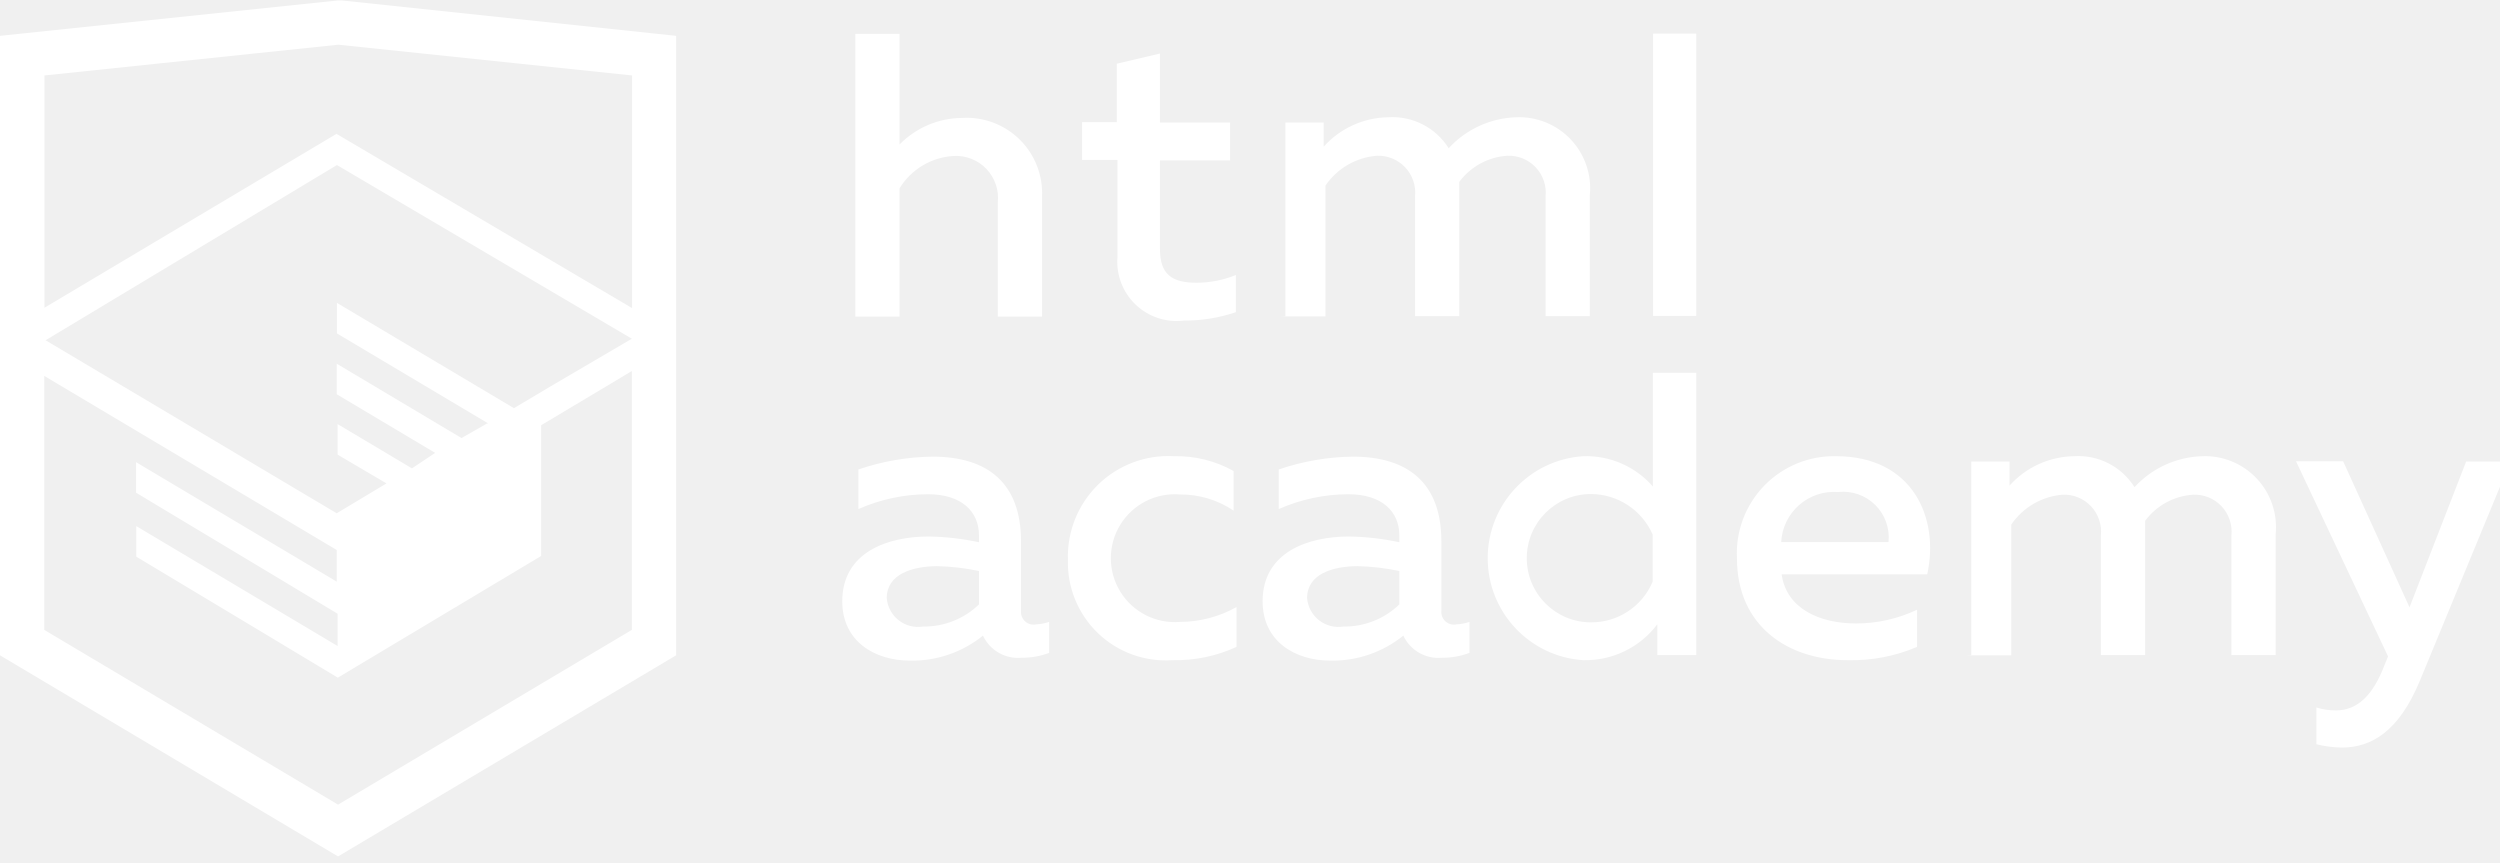
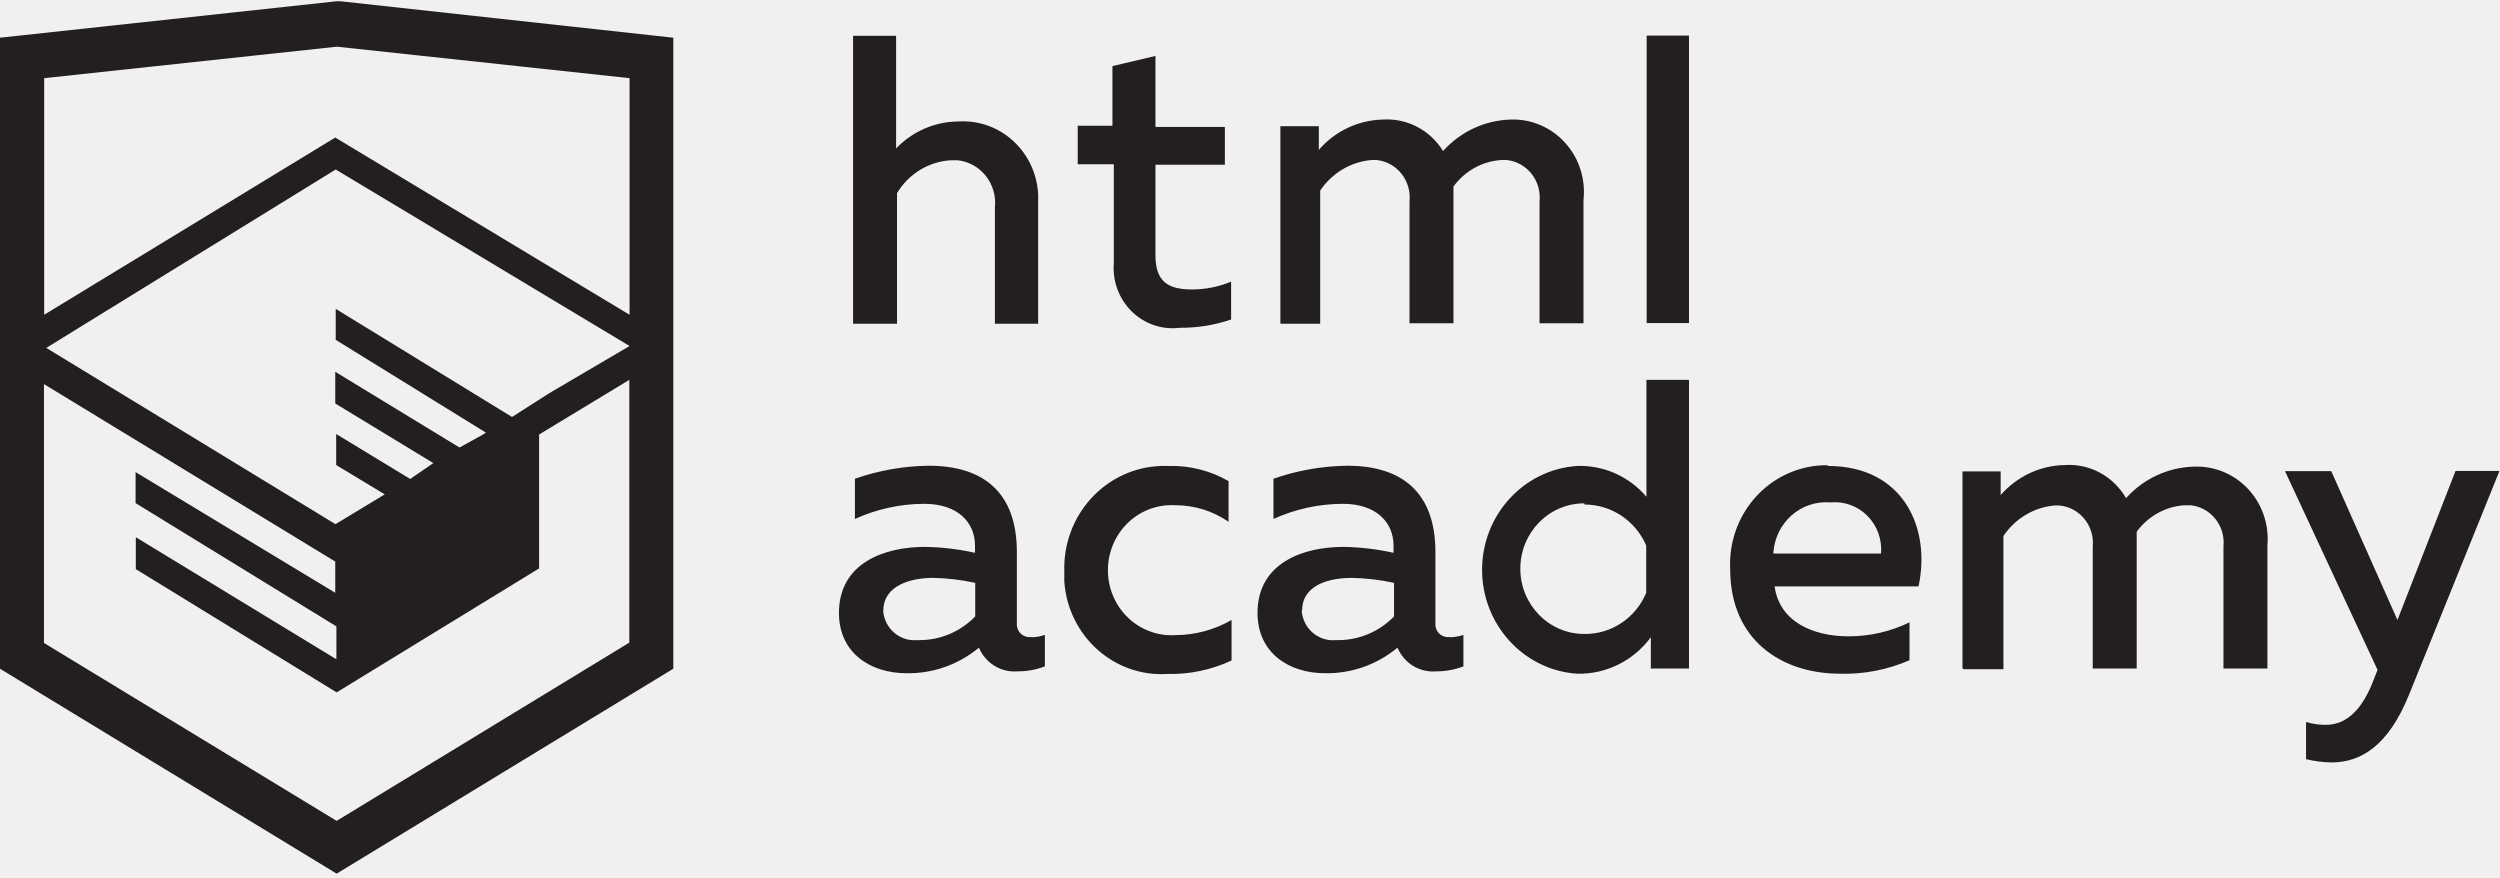
- <svg xmlns="http://www.w3.org/2000/svg" data-name="Layer 1" viewBox="0 0 113 39">
-   <path fill="#fff" d="M46.84 28.22a2.07 2.07 0 0 0 .58-.11v1.4a3.41 3.41 0 0 1-1.24.22 1.75 1.75 0 0 1-1.75-1 5.08 5.08 0 0 1-3.3 1.13c-1.59 0-3.06-.87-3.06-2.68 0-2.24 2.08-2.93 3.9-2.93a11.63 11.63 0 0 1 2.28.26v-.31c0-1.09-.8-1.86-2.3-1.86a7.79 7.79 0 0 0-3.15.67v-1.79a10.72 10.72 0 0 1 3.35-.58c2.48 0 4 1.18 4 3.83v3.14a.57.57 0 0 0 .69.61zm-6.76-1.19a1.42 1.42 0 0 0 1.64 1.29 3.56 3.56 0 0 0 2.53-1v-1.51a10.21 10.21 0 0 0-1.9-.22c-1.1.01-2.27.35-2.27 1.45zM53.06 20.62a5.29 5.29 0 0 1 2.7.67v1.79a4.28 4.28 0 0 0-2.42-.73 2.89 2.89 0 1 0 0 5.76 5.26 5.26 0 0 0 2.55-.67v1.8a6.58 6.58 0 0 1-2.9.6 4.42 4.42 0 0 1-4.72-4.54 4.54 4.54 0 0 1 4.79-4.68zM65.84 28.22a2.07 2.07 0 0 0 .58-.11v1.4a3.41 3.41 0 0 1-1.24.22 1.75 1.75 0 0 1-1.75-1 5.08 5.08 0 0 1-3.3 1.13c-1.59 0-3.06-.87-3.06-2.68 0-2.24 2.08-2.93 3.9-2.93a11.63 11.63 0 0 1 2.28.26v-.31c0-1.09-.8-1.86-2.3-1.86a7.79 7.79 0 0 0-3.15.67v-1.79a10.72 10.72 0 0 1 3.35-.58c2.48 0 4 1.18 4 3.83v3.14a.57.57 0 0 0 .69.61zm-6.76-1.19a1.42 1.42 0 0 0 1.64 1.29 3.56 3.56 0 0 0 2.53-1v-1.51a10.21 10.21 0 0 0-1.9-.22c-1.11.01-2.27.35-2.27 1.45zM76.67 16.85v12.76h-1.76v-1.39a4.07 4.07 0 0 1-3.35 1.62 4.62 4.62 0 0 1 0-9.22 4 4 0 0 1 3.15 1.37v-5.14h2zm-4.76 5.48a2.9 2.9 0 0 0 0 5.8 3 3 0 0 0 2.79-1.84v-2.13a3.06 3.06 0 0 0-2.79-1.83zM82.99 20.62c3.48 0 4.68 2.81 4.12 5.34h-6.58c.22 1.57 1.75 2.22 3.35 2.22a6.41 6.41 0 0 0 2.77-.62v1.68a7.5 7.5 0 0 1-3.14.6c-2.68 0-5-1.53-5-4.61a4.39 4.39 0 0 1 4.48-4.61zm.09 1.62a2.39 2.39 0 0 0-2.57 2.26h4.85a2.06 2.06 0 0 0-2.28-2.26zM89.1 29.61v-8.75h1.73v1.09a4 4 0 0 1 2.92-1.33 3 3 0 0 1 2.73 1.4 4.33 4.33 0 0 1 3.06-1.4 3.21 3.21 0 0 1 3.32 3.52v5.47h-2V24.2a1.67 1.67 0 0 0-1.73-1.84 2.94 2.94 0 0 0-2.17 1.18V29.61h-2V24.2a1.67 1.67 0 0 0-1.73-1.84 3.11 3.11 0 0 0-2.32 1.35v5.91h-2zM111.47 20.86h2l-4.1 9.93c-.95 2.28-2.19 3-3.52 3a5 5 0 0 1-1.15-.15v-1.66a3 3 0 0 0 .89.13c.95 0 1.66-.67 2.17-2l.18-.44-4.16-8.82h2.13l3 6.6zM40.66 1.53v5a4 4 0 0 1 2.83-1.2A3.41 3.41 0 0 1 47.1 8.9v5.41h-2V9.15a1.9 1.9 0 0 0-2-2.1 3.08 3.08 0 0 0-2.44 1.46v5.8h-2V1.53h2zM52.43 2.42v3.12h3.17v1.71h-3.17v4c0 1.15.53 1.53 1.66 1.53a4.71 4.71 0 0 0 1.77-.35v1.68a7.14 7.14 0 0 1-2.35.38 2.68 2.68 0 0 1-3-2.88V7.23h-1.6V5.52h1.57V2.88zM58.1 14.29V5.54h1.73v1.09a4 4 0 0 1 2.92-1.33 3 3 0 0 1 2.73 1.4 4.33 4.33 0 0 1 3.06-1.4 3.21 3.21 0 0 1 3.32 3.52v5.47h-2V8.88a1.67 1.67 0 0 0-1.73-1.84 2.94 2.94 0 0 0-2.17 1.18V14.29h-2V8.88a1.67 1.67 0 0 0-1.73-1.84 3.11 3.11 0 0 0-2.32 1.35v5.91h-2zM74.72 1.52h1.95v12.76h-1.95zM15.44.02h-.16L0 1.62v28l15.28 9.09 15.28-9.09v-28zm13.12 28.45l-13.28 7.9L2 28.47V16.99l13.22 7.87v1.43l-9.07-5.4v1.38l9.11 5.47v1.46l-9.1-5.42v1.38l9.11 5.47 9.19-5.5V19.22l4.1-2.45v11.67zm0-13.16l-3.65 2.14-1.68 1-8-4.76v1.38l6.84 4.07h-.06l-.15.09-1 .57-5.64-3.36v1.38l4.45 2.65-1.05.7-3.36-2v1.38l2.21 1.3-2.25 1.35-13.16-7.82 13.17-7.92zm0-1.39L15.21 6.05l-13.2 7.86V3.41l13.28-1.39 13.28 1.39v10.51z" />
+ <svg xmlns="http://www.w3.org/2000/svg" width="114px" height="40px" viewBox="0 0 114 40" version="1.1">
+   <g id="logo-htmlacademy" fill-rule="nonzero">
+     <path transform="translate(0, -1)" fill="#231F20" d="M47.066,30.059 C47.263,30.051 47.458,30.015 47.646,29.952 L47.646,31.387 C47.248,31.54 46.826,31.617 46.401,31.613 C45.648,31.677 44.939,31.243 44.639,30.534 C43.704,31.31 42.53,31.723 41.326,31.699 C39.733,31.699 38.256,30.804 38.256,28.948 C38.256,26.65 40.366,25.938 42.17,25.938 C42.94,25.95 43.707,26.041 44.46,26.208 L44.46,25.884 C44.46,24.805 43.658,23.974 42.149,23.974 C41.059,23.976 39.98,24.212 38.984,24.665 L38.984,22.831 C40.068,22.451 41.204,22.251 42.35,22.237 C44.839,22.237 46.369,23.446 46.369,26.175 L46.369,29.412 C46.355,29.567 46.401,29.721 46.498,29.841 C46.595,29.96 46.735,30.035 46.886,30.049 L47.066,30.049 L47.066,30.059 Z M40.271,28.84 C40.298,29.229 40.476,29.591 40.766,29.844 C41.055,30.097 41.432,30.222 41.811,30.189 L41.928,30.189 C42.882,30.191 43.797,29.802 44.47,29.11 L44.47,27.578 C43.842,27.441 43.203,27.366 42.561,27.351 C41.506,27.351 40.282,27.707 40.282,28.84 L40.282,28.84 L40.271,28.84 Z M53.311,22.248 C54.26,22.225 55.196,22.463 56.023,22.938 L56.023,24.794 C55.307,24.299 54.461,24.036 53.596,24.039 C52.52,23.972 51.496,24.522 50.938,25.466 C50.381,26.41 50.381,27.592 50.938,28.536 C51.496,29.479 52.52,30.029 53.596,29.962 C54.494,29.959 55.377,29.721 56.16,29.272 L56.16,31.117 C55.248,31.545 54.252,31.755 53.248,31.732 C50.805,31.892 48.696,30 48.532,27.502 C48.532,27.351 48.532,27.204 48.532,27.06 C48.492,25.824 48.935,24.622 49.762,23.719 C50.589,22.817 51.733,22.287 52.942,22.248 L53.343,22.248 L53.311,22.248 Z M66.151,30.059 C66.349,30.051 66.544,30.015 66.732,29.952 L66.732,31.387 C66.334,31.54 65.912,31.617 65.487,31.613 C64.734,31.677 64.025,31.243 63.725,30.534 C62.789,31.31 61.616,31.723 60.412,31.699 C58.819,31.699 57.342,30.804 57.342,28.948 C57.342,26.65 59.452,25.938 61.256,25.938 C62.026,25.95 62.793,26.041 63.545,26.208 L63.545,25.884 C63.545,24.805 62.744,23.974 61.235,23.974 C60.144,23.976 59.066,24.212 58.07,24.665 L58.07,22.831 C59.154,22.451 60.29,22.251 61.435,22.237 C63.925,22.237 65.455,23.446 65.455,26.175 L65.455,29.412 C65.44,29.567 65.487,29.721 65.584,29.841 C65.681,29.96 65.821,30.035 65.972,30.049 L66.151,30.049 L66.151,30.059 Z M59.357,28.84 C59.384,29.231 59.563,29.594 59.855,29.848 C60.147,30.102 60.526,30.225 60.908,30.189 L61.024,30.189 C61.978,30.191 62.894,29.802 63.567,29.11 L63.567,27.578 C62.938,27.441 62.299,27.366 61.657,27.351 C60.539,27.351 59.378,27.707 59.378,28.84 L59.378,28.84 L59.357,28.84 Z M77.018,18.321 L77.018,31.484 L75.278,31.484 L75.278,30.059 C74.483,31.135 73.23,31.754 71.912,31.721 C69.475,31.553 67.583,29.482 67.583,26.984 C67.583,24.487 69.475,22.416 71.912,22.248 C73.119,22.205 74.282,22.72 75.077,23.651 L75.077,18.321 L77.018,18.321 Z M72.239,23.953 C70.631,23.953 69.327,25.286 69.327,26.931 C69.327,28.575 70.631,29.908 72.239,29.908 C73.467,29.93 74.586,29.187 75.067,28.031 L75.067,25.873 C74.574,24.738 73.474,24.007 72.26,24.007 L72.239,23.953 Z M83.349,22.248 C86.841,22.248 88.054,25.139 87.484,27.74 L80.922,27.74 C81.144,29.358 82.684,30.016 84.288,30.016 C85.251,30.02 86.203,29.802 87.073,29.38 L87.073,31.106 C86.074,31.542 84.994,31.752 83.908,31.721 C81.239,31.721 78.896,30.189 78.896,26.952 C78.836,25.75 79.248,24.574 80.041,23.684 C80.833,22.794 81.941,22.266 83.117,22.216 L83.349,22.216 L83.349,22.248 Z M83.444,23.909 C82.122,23.81 80.97,24.824 80.869,26.175 L80.869,26.24 L85.775,26.24 C85.828,25.605 85.603,24.979 85.161,24.53 C84.72,24.08 84.106,23.853 83.486,23.909 L83.444,23.909 Z M89.489,31.462 L89.489,22.496 L91.23,22.496 L91.23,23.575 C91.978,22.72 93.041,22.223 94.163,22.205 C95.295,22.133 96.371,22.716 96.948,23.715 C97.741,22.833 98.848,22.316 100.018,22.28 C100.952,22.233 101.859,22.601 102.507,23.29 C103.154,23.979 103.478,24.921 103.394,25.873 L103.394,31.484 L101.39,31.484 L101.39,25.927 C101.437,25.473 101.306,25.019 101.024,24.665 C100.743,24.31 100.336,24.085 99.892,24.039 L99.617,24.039 C98.751,24.094 97.953,24.536 97.433,25.247 L97.433,31.484 L95.429,31.484 L95.429,25.927 C95.473,25.47 95.336,25.014 95.048,24.661 C94.761,24.308 94.347,24.088 93.899,24.05 L93.688,24.05 C92.747,24.134 91.891,24.645 91.356,25.442 L91.356,31.516 L89.531,31.516 L89.489,31.462 Z M111.972,22.474 L113.977,22.474 L109.851,32.681 C108.902,35.023 107.646,35.767 106.317,35.767 C105.926,35.763 105.536,35.712 105.156,35.616 L105.156,33.922 C105.447,34.011 105.75,34.055 106.053,34.052 C107.003,34.052 107.72,33.361 108.237,32.002 L108.417,31.548 L104.196,22.485 L106.306,22.485 L109.324,29.272 L111.972,22.474 Z M40.862,2.633 L40.862,7.768 C41.613,6.986 42.639,6.544 43.711,6.538 C44.682,6.479 45.633,6.845 46.325,7.545 C47.018,8.245 47.387,9.212 47.34,10.207 L47.34,15.763 L45.367,15.763 L45.367,10.466 C45.423,9.949 45.275,9.431 44.957,9.026 C44.638,8.62 44.174,8.362 43.668,8.308 L43.352,8.308 C42.346,8.37 41.432,8.929 40.904,9.808 L40.904,15.763 L38.9,15.763 L38.9,2.633 L40.904,2.633 L40.862,2.633 Z M52.689,3.55 L52.689,6.787 L55.854,6.787 L55.854,8.513 L52.689,8.513 L52.689,12.624 C52.689,13.811 53.217,14.199 54.356,14.199 C54.967,14.199 55.573,14.078 56.139,13.843 L56.139,15.569 C55.387,15.826 54.6,15.953 53.807,15.947 C53.003,16.05 52.195,15.777 51.61,15.204 C51.024,14.63 50.723,13.817 50.79,12.991 L50.79,8.491 L49.144,8.491 L49.144,6.733 L50.727,6.733 L50.727,4.014 L52.689,3.55 Z M58.386,15.753 L58.386,6.754 L60.138,6.754 L60.138,7.833 C60.881,6.977 61.94,6.476 63.06,6.452 C64.162,6.381 65.215,6.931 65.803,7.887 C66.596,7.005 67.703,6.488 68.873,6.452 C69.814,6.415 70.723,6.799 71.364,7.504 C72.005,8.208 72.313,9.164 72.207,10.121 L72.207,15.742 L70.203,15.742 L70.203,10.185 C70.25,9.732 70.118,9.277 69.837,8.923 C69.556,8.569 69.149,8.343 68.705,8.297 L68.462,8.297 C67.596,8.352 66.797,8.794 66.278,9.506 L66.278,15.742 L64.273,15.742 L64.273,10.185 C64.321,9.732 64.189,9.277 63.908,8.923 C63.627,8.569 63.219,8.343 62.775,8.297 L62.533,8.297 C61.591,8.382 60.736,8.892 60.201,9.689 L60.201,15.763 L58.386,15.763 L58.386,15.753 Z M75.088,2.622 L77.018,2.622 L77.018,15.731 L75.088,15.731 L75.088,2.622 Z M15.52,1.057 L15.351,1.057 L0,2.719 L0,31.494 L15.351,40.838 L30.702,31.494 L30.702,2.719 L15.52,1.057 Z M28.708,30.297 L15.351,38.432 L2.005,30.318 L2.005,18.515 L15.288,26.607 L15.288,28.031 L6.183,22.528 L6.183,23.942 L15.34,29.563 L15.34,31.063 L6.193,25.496 L6.193,26.952 L15.351,32.573 L24.583,26.92 L24.583,20.813 L28.697,18.321 L28.697,30.318 L28.708,30.297 Z M28.708,16.778 L25.036,18.936 L23.348,20.014 L15.309,15.084 L15.309,16.497 L22.156,20.727 L22.156,20.727 L22.008,20.824 L20.953,21.406 L15.288,17.954 L15.288,19.399 L19.761,22.118 L18.706,22.841 L15.33,20.791 L15.33,22.205 L17.545,23.543 L15.298,24.902 L2.11,16.864 L15.309,8.729 L28.708,16.778 Z M28.708,15.353 L15.288,7.272 L2.015,15.353 L2.015,4.564 L15.361,3.129 L28.708,4.564 L28.708,15.353 L28.708,15.353 Z" />
+   </g>
</svg>
